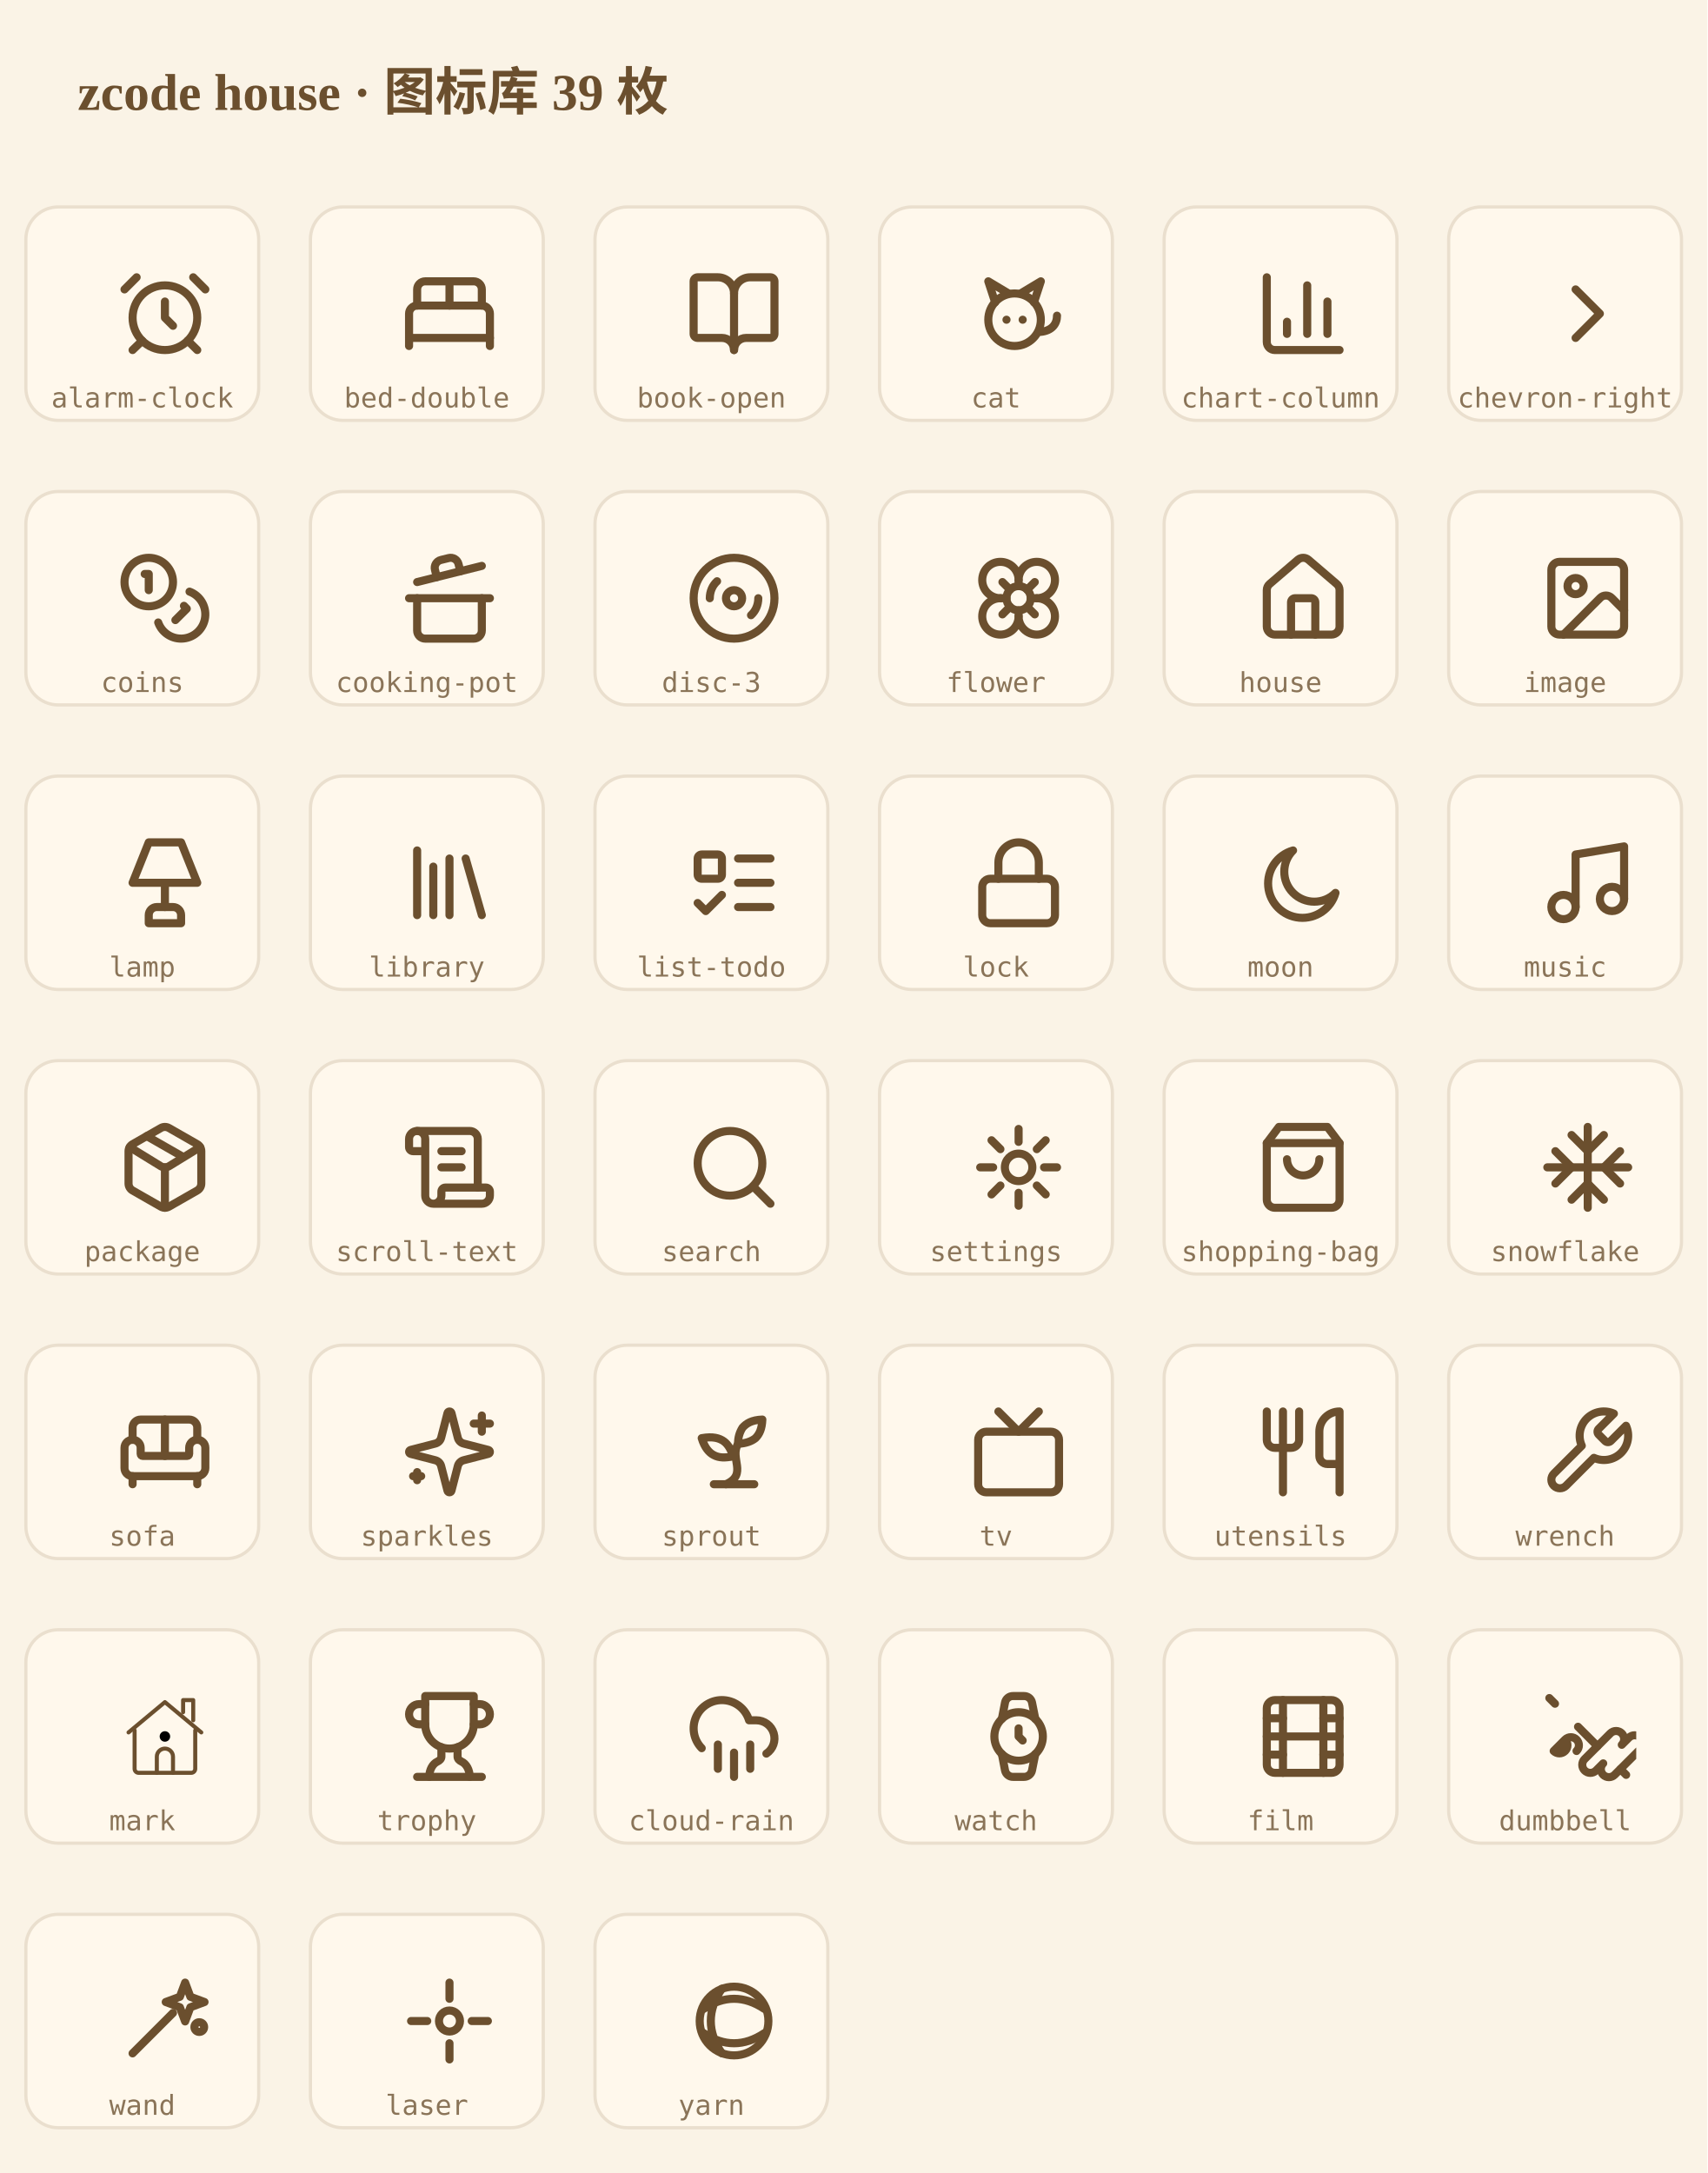
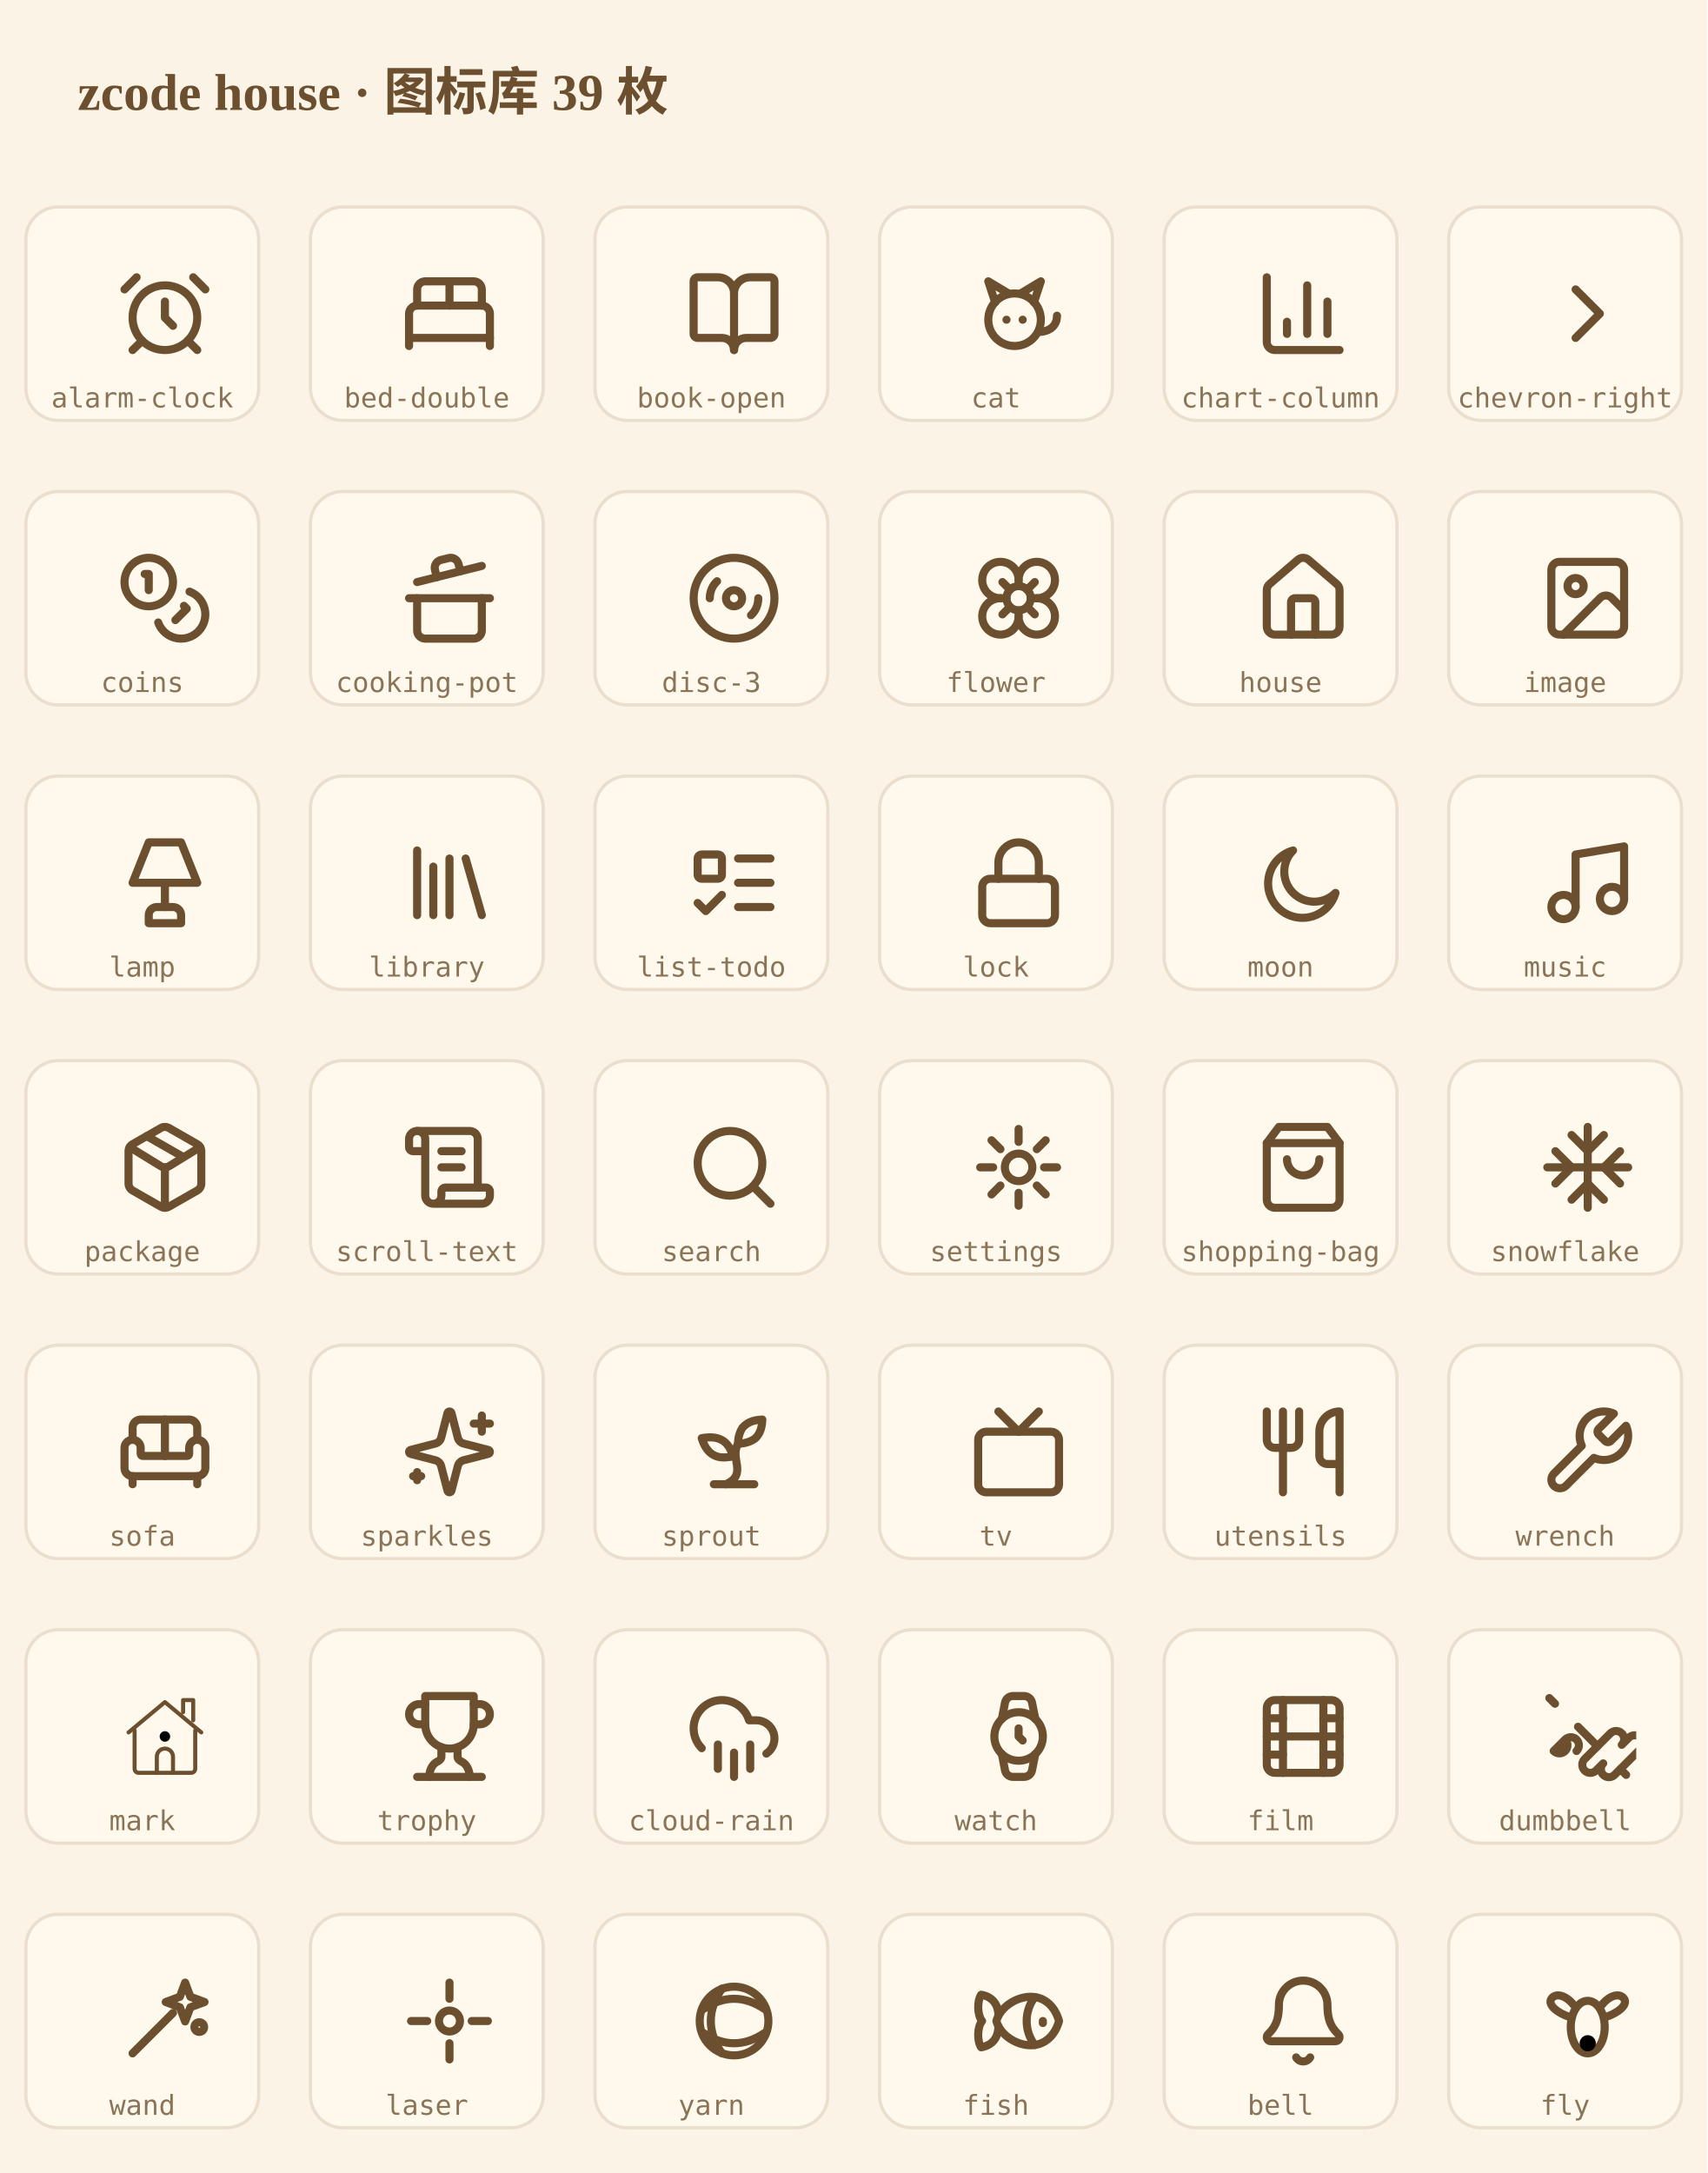
<svg xmlns="http://www.w3.org/2000/svg" viewBox="0 0 528 672" width="528" height="672">
  <rect width="100%" height="100%" fill="#faf3e6" />
  <text x="24" y="34" font-size="16" fill="#6b4f2e" font-weight="bold">zcode house · 图标库 39 枚</text>
  <symbol id="i-alarm-clock" viewBox="0 0 24 24">
    <circle cx="12" cy="13" r="8" />
    <path d="M12 9v4l2 2" />
    <path d="M5 3 2 6" />
    <path d="m22 6-3-3" />
    <path d="M6.38 18.7 4 21" />
    <path d="M17.64 18.67 20 21" />
  </symbol>
  <symbol id="i-bed-double" viewBox="0 0 24 24">
    <path d="M2 20v-8a2 2 0 0 1 2-2h16a2 2 0 0 1 2 2v8" />
    <path d="M4 10V6a2 2 0 0 1 2-2h12a2 2 0 0 1 2 2v4" />
    <path d="M12 4v6" />
    <path d="M2 18h20" />
  </symbol>
  <symbol id="i-book-open" viewBox="0 0 24 24">
    <path d="M12 7v14" />
    <path d="M3 18a1 1 0 0 1-1-1V4a1 1 0 0 1 1-1h5a4 4 0 0 1 4 4 4 4 0 0 1 4-4h5a1 1 0 0 1 1 1v13a1 1 0 0 1-1 1h-6a3 3 0 0 0-3 3 3 3 0 0 0-3-3z" />
  </symbol>
  <symbol id="i-cat" viewBox="0 0 24 24">
    <circle cx="11" cy="13.5" r="6.5" />
    <path d="M6.2 9.2 4.5 4l5 3M15.8 9.2 17.5 4l-5 3" />
    <path d="M9 13.5h.01M13 13.5h.01" />
    <path d="M17.5 16.5c2.8-.3 4-2 4-4" />
  </symbol>
  <symbol id="i-chart-column" viewBox="0 0 24 24">
    <path d="M3 3v16a2 2 0 0 0 2 2h16" />
    <path d="M18 17V9" />
    <path d="M13 17V5" />
    <path d="M8 17v-3" />
  </symbol>
  <symbol id="i-chevron-right" viewBox="0 0 24 24">
    <path d="m9 18 6-6-6-6" />
  </symbol>
  <symbol id="i-coins" viewBox="0 0 24 24">
    <circle cx="8" cy="8" r="6" />
    <path d="M18.09 10.37A6 6 0 1 1 10.34 18" />
    <path d="M7 6h1v4" />
    <path d="m16.71 13.88.7.71-2.82 2.82" />
  </symbol>
  <symbol id="i-cooking-pot" viewBox="0 0 24 24">
    <path d="M2 12h20" />
    <path d="M20 12v8a2 2 0 0 1-2 2H6a2 2 0 0 1-2-2v-8" />
    <path d="m4 8 16-4" />
    <path d="m8.86 6.78-.45-1.81a2 2 0 0 1 1.45-2.43l1.94-.48a2 2 0 0 1 2.43 1.46l.45 1.8" />
  </symbol>
  <symbol id="i-disc-3" viewBox="0 0 24 24">
    <circle cx="12" cy="12" r="10" />
    <path d="M6 12c0-1.7.7-3.2 1.8-4.2" />
    <circle cx="12" cy="12" r="2" />
    <path d="M18 12c0 1.7-.7 3.2-1.8 4.2" />
  </symbol>
  <symbol id="i-film" viewBox="0 0 24 24">
    <rect width="18" height="18" x="3" y="3" rx="2" ry="2" />
    <path d="M7 3v18" />
    <path d="M3 7.5h4" />
    <path d="M3 12h18" />
    <path d="M3 16.5h4" />
    <path d="M17 3v18" />
    <path d="M17 7.5h4" />
    <path d="M17 16.5h4" />
  </symbol>
  <symbol id="i-flower" viewBox="0 0 24 24">
    <circle cx="12" cy="12" r="3" />
    <path d="M12 16.5A4.5 4.5 0 1 1 7.5 12 4.5 4.5 0 1 1 12 7.5a4.5 4.5 0 1 1 4.5 4.5 4.5 4.5 0 1 1-4.5 4.5" />
    <path d="M12 7.5V9" />
    <path d="M7.5 12H9" />
    <path d="M16.5 12H15" />
    <path d="M12 16.5V15" />
    <path d="m8 8 1.88 1.88" />
    <path d="M14.12 9.88 16 8" />
    <path d="m8 16 1.88-1.88" />
    <path d="M14.12 14.12 16 16" />
  </symbol>
  <symbol id="i-house" viewBox="0 0 24 24">
    <path d="M15 21v-8a1 1 0 0 0-1-1h-4a1 1 0 0 0-1 1v8" />
    <path d="M3 10a2 2 0 0 1 .709-1.528l7-5.999a2 2 0 0 1 2.582 0l7 5.999A2 2 0 0 1 21 10v9a2 2 0 0 1-2 2H5a2 2 0 0 1-2-2z" />
  </symbol>
  <symbol id="i-image" viewBox="0 0 24 24">
    <rect width="18" height="18" x="3" y="3" rx="2" ry="2" />
    <circle cx="9" cy="9" r="2" />
    <path d="m21 15-3.086-3.086a2 2 0 0 0-2.828 0L6 21" />
  </symbol>
  <symbol id="i-lamp" viewBox="0 0 24 24">
    <path d="M8 2h8l4 10H4L8 2Z" />
    <path d="M12 12v6" />
    <path d="M8 22v-2c0-1.1.9-2 2-2h4a2 2 0 0 1 2 2v2H8Z" />
  </symbol>
  <symbol id="i-library" viewBox="0 0 24 24">
    <path d="m16 6 4 14" />
    <path d="M12 6v14" />
    <path d="M8 8v12" />
    <path d="M4 4v16" />
  </symbol>
  <symbol id="i-list-todo" viewBox="0 0 24 24">
    <rect x="3" y="5" width="6" height="6" rx="1" />
    <path d="m3 17 2 2 4-4" />
    <path d="M13 6h8" />
    <path d="M13 12h8" />
    <path d="M13 18h8" />
  </symbol>
  <symbol id="i-lock" viewBox="0 0 24 24">
    <rect width="18" height="11" x="3" y="11" rx="2" ry="2" />
    <path d="M7 11V7a5 5 0 0 1 10 0v4" />
  </symbol>
  <symbol id="i-moon" viewBox="0 0 24 24">
    <path d="M20 14.5A8.5 8.5 0 1 1 9.5 4a7 7 0 0 0 10.5 10.5z" />
  </symbol>
  <symbol id="i-music" viewBox="0 0 24 24">
    <path d="M9 18V5l12-2v13" />
    <circle cx="6" cy="18" r="3" />
    <circle cx="18" cy="16" r="3" />
  </symbol>
  <symbol id="i-package" viewBox="0 0 24 24">
    <path d="M11 21.73a2 2 0 0 0 2 0l7-4A2 2 0 0 0 21 16V8a2 2 0 0 0-1-1.73l-7-4a2 2 0 0 0-2 0l-7 4A2 2 0 0 0 3 8v8a2 2 0 0 0 1 1.73z" />
    <path d="M12 22V12" />
    <path d="m3.3 7 7.703 4.734a2 2 0 0 0 1.994 0L20.7 7" />
    <path d="m7.5 4.27 9 5.15" />
  </symbol>
  <symbol id="i-scroll-text" viewBox="0 0 24 24">
    <path d="M15 12h-5" />
    <path d="M15 8h-5" />
    <path d="M19 17V5a2 2 0 0 0-2-2H4" />
    <path d="M8 21h12a2 2 0 0 0 2-2v-1a1 1 0 0 0-1-1H11a1 1 0 0 0-1 1v1a2 2 0 1 1-4 0V5a2 2 0 1 0-4 0v2a1 1 0 0 0 1 1h3" />
  </symbol>
  <symbol id="i-search" viewBox="0 0 24 24">
    <circle cx="11" cy="11" r="8" />
    <path d="m21 21-4.3-4.3" />
  </symbol>
  <symbol id="i-settings" viewBox="0 0 24 24">
    <circle cx="12" cy="12" r="3.4" />
    <path d="M12 2.5v3.2M12 18.3v3.2M2.5 12h3.2M18.3 12h3.2M5.3 5.3l2.2 2.2M16.5 16.5l2.2 2.2M18.7 5.3l-2.2 2.2M7.5 16.5l-2.2 2.2" />
  </symbol>
  <symbol id="i-shopping-bag" viewBox="0 0 24 24">
    <path d="M6 2 3 6v14a2 2 0 0 0 2 2h14a2 2 0 0 0 2-2V6l-3-4Z" />
    <path d="M3 6h18" />
    <path d="M16 10a4 4 0 0 1-8 0" />
  </symbol>
  <symbol id="i-snowflake" viewBox="0 0 24 24">
    <line x1="2" x2="22" y1="12" y2="12" />
    <line x1="12" x2="12" y1="2" y2="22" />
    <path d="m20 16-4-4 4-4" />
    <path d="m4 8 4 4-4 4" />
    <path d="m16 4-4 4-4-4" />
    <path d="m8 20 4-4 4 4" />
  </symbol>
  <symbol id="i-sofa" viewBox="0 0 24 24">
    <path d="M20 9V6a2 2 0 0 0-2-2H6a2 2 0 0 0-2 2v3" />
    <path d="M2 16a2 2 0 0 0 2 2h16a2 2 0 0 0 2-2v-5a2 2 0 0 0-4 0v1.5a.5.5 0 0 1-.5.5h-11a.5.5 0 0 1-.5-.5V11a2 2 0 0 0-4 0z" />
    <path d="M4 18v2" />
    <path d="M20 18v2" />
    <path d="M12 4v9" />
  </symbol>
  <symbol id="i-sparkles" viewBox="0 0 24 24">
    <path d="M9.937 15.5A2 2 0 0 0 8.5 14.063l-6.135-1.582a.5.5 0 0 1 0-.962L8.5 9.936A2 2 0 0 0 9.937 8.5l1.582-6.135a.5.5 0 0 1 .963 0L14.063 8.5A2 2 0 0 0 15.5 9.937l6.135 1.581a.5.5 0 0 1 0 .964L15.5 14.063a2 2 0 0 0-1.437 1.437l-1.582 6.135a.5.5 0 0 1-.963 0z" />
    <path d="M20 3v4" />
    <path d="M22 5h-4" />
    <path d="M4 17v2" />
    <path d="M5 18H3" />
  </symbol>
  <symbol id="i-sprout" viewBox="0 0 24 24">
    <path d="M7 20h10" />
    <path d="M10 20c5.5-2.5.8-6.4 3-10" />
    <path d="M9.5 9.4c1.1.8 1.8 2.2 2.3 3.7-2 .4-3.5.4-4.8-.3-1.2-.6-2.3-1.9-3-4.2 2.8-.5 4.4 0 5.5.8z" />
    <path d="M14.1 6a7 7 0 0 0-1.1 4c1.9-.1 3.3-.6 4.3-1.4 1-1 1.6-2.3 1.7-4.6-2.7.1-4 1-4.9 2z" />
  </symbol>
  <symbol id="i-tv" viewBox="0 0 24 24">
    <rect width="20" height="15" x="2" y="7" rx="2" ry="2" />
    <polyline points="17 2 12 7 7 2" />
  </symbol>
  <symbol id="i-utensils" viewBox="0 0 24 24">
    <path d="M3 2v7c0 1.1.9 2 2 2h4a2 2 0 0 0 2-2V2" />
    <path d="M7 2v20" />
    <path d="M21 15V2a5 5 0 0 0-5 5v6c0 1.1.9 2 2 2h3Zm0 0v7" />
  </symbol>
  <symbol id="i-wrench" viewBox="0 0 24 24">
    <path d="M14.7 6.3a1 1 0 0 0 0 1.4l1.6 1.6a1 1 0 0 0 1.4 0l3.77-3.77a6 6 0 0 1-7.94 7.94l-6.91 6.91a2.12 2.12 0 0 1-3-3l6.91-6.91a6 6 0 0 1 7.94-7.94l-3.76 3.76z" />
  </symbol>
  <symbol id="i-trophy" viewBox="0 0 24 24">
    <path d="M6 9H4.5a2.5 2.5 0 0 1 0-5H6" />
    <path d="M18 9h1.5a2.5 2.5 0 0 0 0-5H18" />
    <path d="M4 22h16" />
    <path d="M10 14.66V17c0 .55-.47.98-.97 1.21C7.85 18.75 7 20.24 7 22" />
    <path d="M14 14.66V17c0 .55.47.98.97 1.21C16.15 18.75 17 20.24 17 22" />
    <path d="M18 2H6v7a6 6 0 0 0 12 0V2Z" />
  </symbol>
  <symbol id="i-cloud-rain" viewBox="0 0 24 24">
    <path d="M4 14.899A7 7 0 1 1 15.71 8h1.79a4.5 4.5 0 0 1 2.5 8.242" />
    <path d="M16 14v6" />
    <path d="M8 14v6" />
    <path d="M12 16v6" />
  </symbol>
  <symbol id="i-watch" viewBox="0 0 24 24">
    <circle cx="12" cy="12" r="6" />
    <path d="M12 10v2l1 1" />
    <path d="m16.13 7.66-.81-4.05a2 2 0 0 0-2-1.61h-2.68a2 2 0 0 0-2 1.61l-.78 4.05" />
    <path d="m16.13 16.34-.81 4.05a2 2 0 0 1-2 1.61h-2.68a2 2 0 0 1-2-1.61l-.78-4.05" />
  </symbol>
  <symbol id="i-wand" viewBox="0 0 24 24">
    <path d="M4 20 14 10" />
    <path d="M17 2.5 18.3 6 21.8 7.3 18.3 8.6 17 12.1 15.7 8.6 12.2 7.3 15.7 6z" />
    <circle cx="20.5" cy="13.5" r="1.2" />
  </symbol>
  <symbol id="i-laser" viewBox="0 0 24 24">
    <circle cx="12" cy="12" r="2.6" />
    <path d="M12 2.5v4M12 17.5v4M2.5 12h4M17.5 12h4" />
  </symbol>
  <symbol id="i-yarn" viewBox="0 0 24 24">
    <circle cx="12" cy="12" r="8.5" />
    <path d="M4.5 9q7.5-5 15 0M4.5 15q7.5 5 15 0M9 4q-5.5 8 0 16" />
  </symbol>
+   <symbol id="i-fish" viewBox="0 0 24 24">
+     <path d="M6.5 12c.94-3.46 4.94-6 8.5-6 3.56 0 6.06 2.54 7 6-.94 3.47-3.44 6-7 6s-7.56-2.53-8.5-6Z" />
+     <path d="M18 12v.5" />
+     <path d="M16 17.93a9.77 9.77 0 0 1 0-11.86" />
+     <path d="M7 10.67C7 8 5.58 5.97 2.73 5.5c-1 1.5-1 5 .23 6.5-1.24 1.5-1.24 5-.23 6.5C5.58 18.03 7 16 7 13.33" />
+   </symbol>
+   <symbol id="i-bell" viewBox="0 0 24 24">
+     <path d="M10.268 21a2 2 0 0 0 3.464 0" />
+     <path d="M3.262 15.326A1 1 0 0 0 4 17h16a1 1 0 0 0 .74-1.673C19.41 13.956 18 12.499 18 8A6 6 0 0 0 6 8c0 4.499-1.411 5.956-2.738 7.326" />
+   </symbol>
+   <symbol id="i-fly" viewBox="0 0 24 24">
+     <ellipse cx="12" cy="13.5" rx="4.2" ry="6.5" />
+     <circle cx="12" cy="17.5" r="2" style="fill:currentColor;stroke:none" />
+     <path d="M8.5 8C6.5 5.5 4 5 3 6.5S4.5 10 7.5 11M15.5 8c2-2.5 4.5-3 5.5-1.5S19.5 10 16.5 11" />
+   </symbol>
  <symbol id="i-dumbbell" viewBox="0 0 24 24">
    <path d="M14.4 14.4 9.6 9.6" />
    <path d="M18.657 21.485a2 2 0 1 1-2.829-2.828l-1.767 1.768a2 2 0 1 1-2.829-2.829l6.364-6.364a2 2 0 1 1 2.829 2.829l1.767-1.768a2 2 0 1 1 2.828 2.829z" />
    <path d="m21.5 21.5-1.4-1.4" />
    <path d="M3.9 3.9 2.5 2.5" />
    <path d="M6.404 12.768a2 2 0 1 1-2.829 2.829l2.829-2.829a2 2 0 1 1 2.828 2.829" />
  </symbol>
  <symbol id="i-mark" viewBox="0 0 48 44">
    <path d="M6 20 24 5l18 15" />
    <path d="M9 19v19a2 2 0 0 0 2 2h26a2 2 0 0 0 2-2V19" />
    <path d="M33 10V4h5v10" />
    <path d="M20 40v-8a4 4 0 0 1 8 0v8" />
    <circle cx="24" cy="22" r="2.6" style="fill:currentColor;stroke:none" />
  </symbol>
  <g transform="translate(22,74)">
    <rect x="-14" y="-10" width="72" height="66" rx="10" fill="#fff8ec" stroke="#eadfce" />
    <svg x="14" y="8" width="30" height="30" viewBox="0 0 24 24" fill="none" stroke="#6b4f2e" stroke-width="2" stroke-linecap="round" stroke-linejoin="round">
      <use href="#i-alarm-clock" />
    </svg>
    <text x="22" y="52" font-size="8.5" text-anchor="middle" fill="#8a7458" font-family="Consolas,monospace">alarm-clock</text>
  </g>
  <g transform="translate(110,74)">
    <rect x="-14" y="-10" width="72" height="66" rx="10" fill="#fff8ec" stroke="#eadfce" />
    <svg x="14" y="8" width="30" height="30" viewBox="0 0 24 24" fill="none" stroke="#6b4f2e" stroke-width="2" stroke-linecap="round" stroke-linejoin="round">
      <use href="#i-bed-double" />
    </svg>
    <text x="22" y="52" font-size="8.5" text-anchor="middle" fill="#8a7458" font-family="Consolas,monospace">bed-double</text>
  </g>
  <g transform="translate(198,74)">
    <rect x="-14" y="-10" width="72" height="66" rx="10" fill="#fff8ec" stroke="#eadfce" />
    <svg x="14" y="8" width="30" height="30" viewBox="0 0 24 24" fill="none" stroke="#6b4f2e" stroke-width="2" stroke-linecap="round" stroke-linejoin="round">
      <use href="#i-book-open" />
    </svg>
    <text x="22" y="52" font-size="8.5" text-anchor="middle" fill="#8a7458" font-family="Consolas,monospace">book-open</text>
  </g>
  <g transform="translate(286,74)">
    <rect x="-14" y="-10" width="72" height="66" rx="10" fill="#fff8ec" stroke="#eadfce" />
    <svg x="14" y="8" width="30" height="30" viewBox="0 0 24 24" fill="none" stroke="#6b4f2e" stroke-width="2" stroke-linecap="round" stroke-linejoin="round">
      <use href="#i-cat" />
    </svg>
    <text x="22" y="52" font-size="8.5" text-anchor="middle" fill="#8a7458" font-family="Consolas,monospace">cat</text>
  </g>
  <g transform="translate(374,74)">
    <rect x="-14" y="-10" width="72" height="66" rx="10" fill="#fff8ec" stroke="#eadfce" />
    <svg x="14" y="8" width="30" height="30" viewBox="0 0 24 24" fill="none" stroke="#6b4f2e" stroke-width="2" stroke-linecap="round" stroke-linejoin="round">
      <use href="#i-chart-column" />
    </svg>
    <text x="22" y="52" font-size="8.5" text-anchor="middle" fill="#8a7458" font-family="Consolas,monospace">chart-column</text>
  </g>
  <g transform="translate(462,74)">
    <rect x="-14" y="-10" width="72" height="66" rx="10" fill="#fff8ec" stroke="#eadfce" />
    <svg x="14" y="8" width="30" height="30" viewBox="0 0 24 24" fill="none" stroke="#6b4f2e" stroke-width="2" stroke-linecap="round" stroke-linejoin="round">
      <use href="#i-chevron-right" />
    </svg>
    <text x="22" y="52" font-size="8.5" text-anchor="middle" fill="#8a7458" font-family="Consolas,monospace">chevron-right</text>
  </g>
  <g transform="translate(22,162)">
    <rect x="-14" y="-10" width="72" height="66" rx="10" fill="#fff8ec" stroke="#eadfce" />
    <svg x="14" y="8" width="30" height="30" viewBox="0 0 24 24" fill="none" stroke="#6b4f2e" stroke-width="2" stroke-linecap="round" stroke-linejoin="round">
      <use href="#i-coins" />
    </svg>
    <text x="22" y="52" font-size="8.5" text-anchor="middle" fill="#8a7458" font-family="Consolas,monospace">coins</text>
  </g>
  <g transform="translate(110,162)">
    <rect x="-14" y="-10" width="72" height="66" rx="10" fill="#fff8ec" stroke="#eadfce" />
    <svg x="14" y="8" width="30" height="30" viewBox="0 0 24 24" fill="none" stroke="#6b4f2e" stroke-width="2" stroke-linecap="round" stroke-linejoin="round">
      <use href="#i-cooking-pot" />
    </svg>
    <text x="22" y="52" font-size="8.5" text-anchor="middle" fill="#8a7458" font-family="Consolas,monospace">cooking-pot</text>
  </g>
  <g transform="translate(198,162)">
    <rect x="-14" y="-10" width="72" height="66" rx="10" fill="#fff8ec" stroke="#eadfce" />
    <svg x="14" y="8" width="30" height="30" viewBox="0 0 24 24" fill="none" stroke="#6b4f2e" stroke-width="2" stroke-linecap="round" stroke-linejoin="round">
      <use href="#i-disc-3" />
    </svg>
    <text x="22" y="52" font-size="8.5" text-anchor="middle" fill="#8a7458" font-family="Consolas,monospace">disc-3</text>
  </g>
  <g transform="translate(286,162)">
    <rect x="-14" y="-10" width="72" height="66" rx="10" fill="#fff8ec" stroke="#eadfce" />
    <svg x="14" y="8" width="30" height="30" viewBox="0 0 24 24" fill="none" stroke="#6b4f2e" stroke-width="2" stroke-linecap="round" stroke-linejoin="round">
      <use href="#i-flower" />
    </svg>
    <text x="22" y="52" font-size="8.5" text-anchor="middle" fill="#8a7458" font-family="Consolas,monospace">flower</text>
  </g>
  <g transform="translate(374,162)">
    <rect x="-14" y="-10" width="72" height="66" rx="10" fill="#fff8ec" stroke="#eadfce" />
    <svg x="14" y="8" width="30" height="30" viewBox="0 0 24 24" fill="none" stroke="#6b4f2e" stroke-width="2" stroke-linecap="round" stroke-linejoin="round">
      <use href="#i-house" />
    </svg>
    <text x="22" y="52" font-size="8.5" text-anchor="middle" fill="#8a7458" font-family="Consolas,monospace">house</text>
  </g>
  <g transform="translate(462,162)">
    <rect x="-14" y="-10" width="72" height="66" rx="10" fill="#fff8ec" stroke="#eadfce" />
    <svg x="14" y="8" width="30" height="30" viewBox="0 0 24 24" fill="none" stroke="#6b4f2e" stroke-width="2" stroke-linecap="round" stroke-linejoin="round">
      <use href="#i-image" />
    </svg>
    <text x="22" y="52" font-size="8.5" text-anchor="middle" fill="#8a7458" font-family="Consolas,monospace">image</text>
  </g>
  <g transform="translate(22,250)">
    <rect x="-14" y="-10" width="72" height="66" rx="10" fill="#fff8ec" stroke="#eadfce" />
    <svg x="14" y="8" width="30" height="30" viewBox="0 0 24 24" fill="none" stroke="#6b4f2e" stroke-width="2" stroke-linecap="round" stroke-linejoin="round">
      <use href="#i-lamp" />
    </svg>
    <text x="22" y="52" font-size="8.5" text-anchor="middle" fill="#8a7458" font-family="Consolas,monospace">lamp</text>
  </g>
  <g transform="translate(110,250)">
    <rect x="-14" y="-10" width="72" height="66" rx="10" fill="#fff8ec" stroke="#eadfce" />
    <svg x="14" y="8" width="30" height="30" viewBox="0 0 24 24" fill="none" stroke="#6b4f2e" stroke-width="2" stroke-linecap="round" stroke-linejoin="round">
      <use href="#i-library" />
    </svg>
    <text x="22" y="52" font-size="8.5" text-anchor="middle" fill="#8a7458" font-family="Consolas,monospace">library</text>
  </g>
  <g transform="translate(198,250)">
    <rect x="-14" y="-10" width="72" height="66" rx="10" fill="#fff8ec" stroke="#eadfce" />
    <svg x="14" y="8" width="30" height="30" viewBox="0 0 24 24" fill="none" stroke="#6b4f2e" stroke-width="2" stroke-linecap="round" stroke-linejoin="round">
      <use href="#i-list-todo" />
    </svg>
    <text x="22" y="52" font-size="8.5" text-anchor="middle" fill="#8a7458" font-family="Consolas,monospace">list-todo</text>
  </g>
  <g transform="translate(286,250)">
    <rect x="-14" y="-10" width="72" height="66" rx="10" fill="#fff8ec" stroke="#eadfce" />
    <svg x="14" y="8" width="30" height="30" viewBox="0 0 24 24" fill="none" stroke="#6b4f2e" stroke-width="2" stroke-linecap="round" stroke-linejoin="round">
      <use href="#i-lock" />
    </svg>
    <text x="22" y="52" font-size="8.5" text-anchor="middle" fill="#8a7458" font-family="Consolas,monospace">lock</text>
  </g>
  <g transform="translate(374,250)">
    <rect x="-14" y="-10" width="72" height="66" rx="10" fill="#fff8ec" stroke="#eadfce" />
    <svg x="14" y="8" width="30" height="30" viewBox="0 0 24 24" fill="none" stroke="#6b4f2e" stroke-width="2" stroke-linecap="round" stroke-linejoin="round">
      <use href="#i-moon" />
    </svg>
    <text x="22" y="52" font-size="8.5" text-anchor="middle" fill="#8a7458" font-family="Consolas,monospace">moon</text>
  </g>
  <g transform="translate(462,250)">
    <rect x="-14" y="-10" width="72" height="66" rx="10" fill="#fff8ec" stroke="#eadfce" />
    <svg x="14" y="8" width="30" height="30" viewBox="0 0 24 24" fill="none" stroke="#6b4f2e" stroke-width="2" stroke-linecap="round" stroke-linejoin="round">
      <use href="#i-music" />
    </svg>
    <text x="22" y="52" font-size="8.5" text-anchor="middle" fill="#8a7458" font-family="Consolas,monospace">music</text>
  </g>
  <g transform="translate(22,338)">
    <rect x="-14" y="-10" width="72" height="66" rx="10" fill="#fff8ec" stroke="#eadfce" />
    <svg x="14" y="8" width="30" height="30" viewBox="0 0 24 24" fill="none" stroke="#6b4f2e" stroke-width="2" stroke-linecap="round" stroke-linejoin="round">
      <use href="#i-package" />
    </svg>
    <text x="22" y="52" font-size="8.5" text-anchor="middle" fill="#8a7458" font-family="Consolas,monospace">package</text>
  </g>
  <g transform="translate(110,338)">
    <rect x="-14" y="-10" width="72" height="66" rx="10" fill="#fff8ec" stroke="#eadfce" />
    <svg x="14" y="8" width="30" height="30" viewBox="0 0 24 24" fill="none" stroke="#6b4f2e" stroke-width="2" stroke-linecap="round" stroke-linejoin="round">
      <use href="#i-scroll-text" />
    </svg>
    <text x="22" y="52" font-size="8.5" text-anchor="middle" fill="#8a7458" font-family="Consolas,monospace">scroll-text</text>
  </g>
  <g transform="translate(198,338)">
    <rect x="-14" y="-10" width="72" height="66" rx="10" fill="#fff8ec" stroke="#eadfce" />
    <svg x="14" y="8" width="30" height="30" viewBox="0 0 24 24" fill="none" stroke="#6b4f2e" stroke-width="2" stroke-linecap="round" stroke-linejoin="round">
      <use href="#i-search" />
    </svg>
    <text x="22" y="52" font-size="8.5" text-anchor="middle" fill="#8a7458" font-family="Consolas,monospace">search</text>
  </g>
  <g transform="translate(286,338)">
    <rect x="-14" y="-10" width="72" height="66" rx="10" fill="#fff8ec" stroke="#eadfce" />
    <svg x="14" y="8" width="30" height="30" viewBox="0 0 24 24" fill="none" stroke="#6b4f2e" stroke-width="2" stroke-linecap="round" stroke-linejoin="round">
      <use href="#i-settings" />
    </svg>
    <text x="22" y="52" font-size="8.5" text-anchor="middle" fill="#8a7458" font-family="Consolas,monospace">settings</text>
  </g>
  <g transform="translate(374,338)">
    <rect x="-14" y="-10" width="72" height="66" rx="10" fill="#fff8ec" stroke="#eadfce" />
    <svg x="14" y="8" width="30" height="30" viewBox="0 0 24 24" fill="none" stroke="#6b4f2e" stroke-width="2" stroke-linecap="round" stroke-linejoin="round">
      <use href="#i-shopping-bag" />
    </svg>
    <text x="22" y="52" font-size="8.5" text-anchor="middle" fill="#8a7458" font-family="Consolas,monospace">shopping-bag</text>
  </g>
  <g transform="translate(462,338)">
    <rect x="-14" y="-10" width="72" height="66" rx="10" fill="#fff8ec" stroke="#eadfce" />
    <svg x="14" y="8" width="30" height="30" viewBox="0 0 24 24" fill="none" stroke="#6b4f2e" stroke-width="2" stroke-linecap="round" stroke-linejoin="round">
      <use href="#i-snowflake" />
    </svg>
    <text x="22" y="52" font-size="8.5" text-anchor="middle" fill="#8a7458" font-family="Consolas,monospace">snowflake</text>
  </g>
  <g transform="translate(22,426)">
    <rect x="-14" y="-10" width="72" height="66" rx="10" fill="#fff8ec" stroke="#eadfce" />
    <svg x="14" y="8" width="30" height="30" viewBox="0 0 24 24" fill="none" stroke="#6b4f2e" stroke-width="2" stroke-linecap="round" stroke-linejoin="round">
      <use href="#i-sofa" />
    </svg>
    <text x="22" y="52" font-size="8.5" text-anchor="middle" fill="#8a7458" font-family="Consolas,monospace">sofa</text>
  </g>
  <g transform="translate(110,426)">
    <rect x="-14" y="-10" width="72" height="66" rx="10" fill="#fff8ec" stroke="#eadfce" />
    <svg x="14" y="8" width="30" height="30" viewBox="0 0 24 24" fill="none" stroke="#6b4f2e" stroke-width="2" stroke-linecap="round" stroke-linejoin="round">
      <use href="#i-sparkles" />
    </svg>
    <text x="22" y="52" font-size="8.5" text-anchor="middle" fill="#8a7458" font-family="Consolas,monospace">sparkles</text>
  </g>
  <g transform="translate(198,426)">
    <rect x="-14" y="-10" width="72" height="66" rx="10" fill="#fff8ec" stroke="#eadfce" />
    <svg x="14" y="8" width="30" height="30" viewBox="0 0 24 24" fill="none" stroke="#6b4f2e" stroke-width="2" stroke-linecap="round" stroke-linejoin="round">
      <use href="#i-sprout" />
    </svg>
    <text x="22" y="52" font-size="8.5" text-anchor="middle" fill="#8a7458" font-family="Consolas,monospace">sprout</text>
  </g>
  <g transform="translate(286,426)">
    <rect x="-14" y="-10" width="72" height="66" rx="10" fill="#fff8ec" stroke="#eadfce" />
    <svg x="14" y="8" width="30" height="30" viewBox="0 0 24 24" fill="none" stroke="#6b4f2e" stroke-width="2" stroke-linecap="round" stroke-linejoin="round">
      <use href="#i-tv" />
    </svg>
    <text x="22" y="52" font-size="8.5" text-anchor="middle" fill="#8a7458" font-family="Consolas,monospace">tv</text>
  </g>
  <g transform="translate(374,426)">
    <rect x="-14" y="-10" width="72" height="66" rx="10" fill="#fff8ec" stroke="#eadfce" />
    <svg x="14" y="8" width="30" height="30" viewBox="0 0 24 24" fill="none" stroke="#6b4f2e" stroke-width="2" stroke-linecap="round" stroke-linejoin="round">
      <use href="#i-utensils" />
    </svg>
    <text x="22" y="52" font-size="8.5" text-anchor="middle" fill="#8a7458" font-family="Consolas,monospace">utensils</text>
  </g>
  <g transform="translate(462,426)">
    <rect x="-14" y="-10" width="72" height="66" rx="10" fill="#fff8ec" stroke="#eadfce" />
    <svg x="14" y="8" width="30" height="30" viewBox="0 0 24 24" fill="none" stroke="#6b4f2e" stroke-width="2" stroke-linecap="round" stroke-linejoin="round">
      <use href="#i-wrench" />
    </svg>
    <text x="22" y="52" font-size="8.5" text-anchor="middle" fill="#8a7458" font-family="Consolas,monospace">wrench</text>
  </g>
  <g transform="translate(22,514)">
    <rect x="-14" y="-10" width="72" height="66" rx="10" fill="#fff8ec" stroke="#eadfce" />
    <svg x="14" y="8" width="30" height="30" viewBox="0 0 24 24" fill="none" stroke="#6b4f2e" stroke-width="2" stroke-linecap="round" stroke-linejoin="round">
      <use href="#i-mark" />
    </svg>
    <text x="22" y="52" font-size="8.5" text-anchor="middle" fill="#8a7458" font-family="Consolas,monospace">mark</text>
  </g>
  <g transform="translate(110,514)">
    <rect x="-14" y="-10" width="72" height="66" rx="10" fill="#fff8ec" stroke="#eadfce" />
    <svg x="14" y="8" width="30" height="30" viewBox="0 0 24 24" fill="none" stroke="#6b4f2e" stroke-width="2" stroke-linecap="round" stroke-linejoin="round">
      <use href="#i-trophy" />
    </svg>
    <text x="22" y="52" font-size="8.5" text-anchor="middle" fill="#8a7458" font-family="Consolas,monospace">trophy</text>
  </g>
  <g transform="translate(198,514)">
    <rect x="-14" y="-10" width="72" height="66" rx="10" fill="#fff8ec" stroke="#eadfce" />
    <svg x="14" y="8" width="30" height="30" viewBox="0 0 24 24" fill="none" stroke="#6b4f2e" stroke-width="2" stroke-linecap="round" stroke-linejoin="round">
      <use href="#i-cloud-rain" />
    </svg>
    <text x="22" y="52" font-size="8.5" text-anchor="middle" fill="#8a7458" font-family="Consolas,monospace">cloud-rain</text>
  </g>
  <g transform="translate(374,514)">
    <rect x="-14" y="-10" width="72" height="66" rx="10" fill="#fff8ec" stroke="#eadfce" />
    <svg x="14" y="8" width="30" height="30" viewBox="0 0 24 24" fill="none" stroke="#6b4f2e" stroke-width="2" stroke-linecap="round" stroke-linejoin="round">
      <use href="#i-film" />
    </svg>
    <text x="22" y="52" font-size="8.5" text-anchor="middle" fill="#8a7458" font-family="Consolas,monospace">film</text>
  </g>
  <g transform="translate(462,514)">
    <rect x="-14" y="-10" width="72" height="66" rx="10" fill="#fff8ec" stroke="#eadfce" />
    <svg x="14" y="8" width="30" height="30" viewBox="0 0 24 24" fill="none" stroke="#6b4f2e" stroke-width="2" stroke-linecap="round" stroke-linejoin="round">
      <use href="#i-dumbbell" />
    </svg>
    <text x="22" y="52" font-size="8.5" text-anchor="middle" fill="#8a7458" font-family="Consolas,monospace">dumbbell</text>
  </g>
  <g transform="translate(286,514)">
    <rect x="-14" y="-10" width="72" height="66" rx="10" fill="#fff8ec" stroke="#eadfce" />
    <svg x="14" y="8" width="30" height="30" viewBox="0 0 24 24" fill="none" stroke="#6b4f2e" stroke-width="2" stroke-linecap="round" stroke-linejoin="round">
      <use href="#i-watch" />
    </svg>
    <text x="22" y="52" font-size="8.5" text-anchor="middle" fill="#8a7458" font-family="Consolas,monospace">watch</text>
  </g>
  <g transform="translate(22,602)">
    <rect x="-14" y="-10" width="72" height="66" rx="10" fill="#fff8ec" stroke="#eadfce" />
    <svg x="14" y="8" width="30" height="30" viewBox="0 0 24 24" fill="none" stroke="#6b4f2e" stroke-width="2" stroke-linecap="round" stroke-linejoin="round">
      <use href="#i-wand" />
    </svg>
    <text x="22" y="52" font-size="8.5" text-anchor="middle" fill="#8a7458" font-family="Consolas,monospace">wand</text>
  </g>
  <g transform="translate(110,602)">
    <rect x="-14" y="-10" width="72" height="66" rx="10" fill="#fff8ec" stroke="#eadfce" />
    <svg x="14" y="8" width="30" height="30" viewBox="0 0 24 24" fill="none" stroke="#6b4f2e" stroke-width="2" stroke-linecap="round" stroke-linejoin="round">
      <use href="#i-laser" />
    </svg>
    <text x="22" y="52" font-size="8.5" text-anchor="middle" fill="#8a7458" font-family="Consolas,monospace">laser</text>
  </g>
  <g transform="translate(198,602)">
    <rect x="-14" y="-10" width="72" height="66" rx="10" fill="#fff8ec" stroke="#eadfce" />
    <svg x="14" y="8" width="30" height="30" viewBox="0 0 24 24" fill="none" stroke="#6b4f2e" stroke-width="2" stroke-linecap="round" stroke-linejoin="round">
      <use href="#i-yarn" />
    </svg>
    <text x="22" y="52" font-size="8.5" text-anchor="middle" fill="#8a7458" font-family="Consolas,monospace">yarn</text>
  </g>
+   <g transform="translate(286,602)">
+     <rect x="-14" y="-10" width="72" height="66" rx="10" fill="#fff8ec" stroke="#eadfce" />
+     <svg x="14" y="8" width="30" height="30" viewBox="0 0 24 24" fill="none" stroke="#6b4f2e" stroke-width="2" stroke-linecap="round" stroke-linejoin="round">
+       <use href="#i-fish" />
+     </svg>
+     <text x="22" y="52" font-size="8.5" text-anchor="middle" fill="#8a7458" font-family="Consolas,monospace">fish</text>
+   </g>
+   <g transform="translate(374,602)">
+     <rect x="-14" y="-10" width="72" height="66" rx="10" fill="#fff8ec" stroke="#eadfce" />
+     <svg x="14" y="8" width="30" height="30" viewBox="0 0 24 24" fill="none" stroke="#6b4f2e" stroke-width="2" stroke-linecap="round" stroke-linejoin="round">
+       <use href="#i-bell" />
+     </svg>
+     <text x="22" y="52" font-size="8.5" text-anchor="middle" fill="#8a7458" font-family="Consolas,monospace">bell</text>
+   </g>
+   <g transform="translate(462,602)">
+     <rect x="-14" y="-10" width="72" height="66" rx="10" fill="#fff8ec" stroke="#eadfce" />
+     <svg x="14" y="8" width="30" height="30" viewBox="0 0 24 24" fill="none" stroke="#6b4f2e" stroke-width="2" stroke-linecap="round" stroke-linejoin="round">
+       <use href="#i-fly" />
+     </svg>
+     <text x="22" y="52" font-size="8.5" text-anchor="middle" fill="#8a7458" font-family="Consolas,monospace">fly</text>
+   </g>
</svg>
